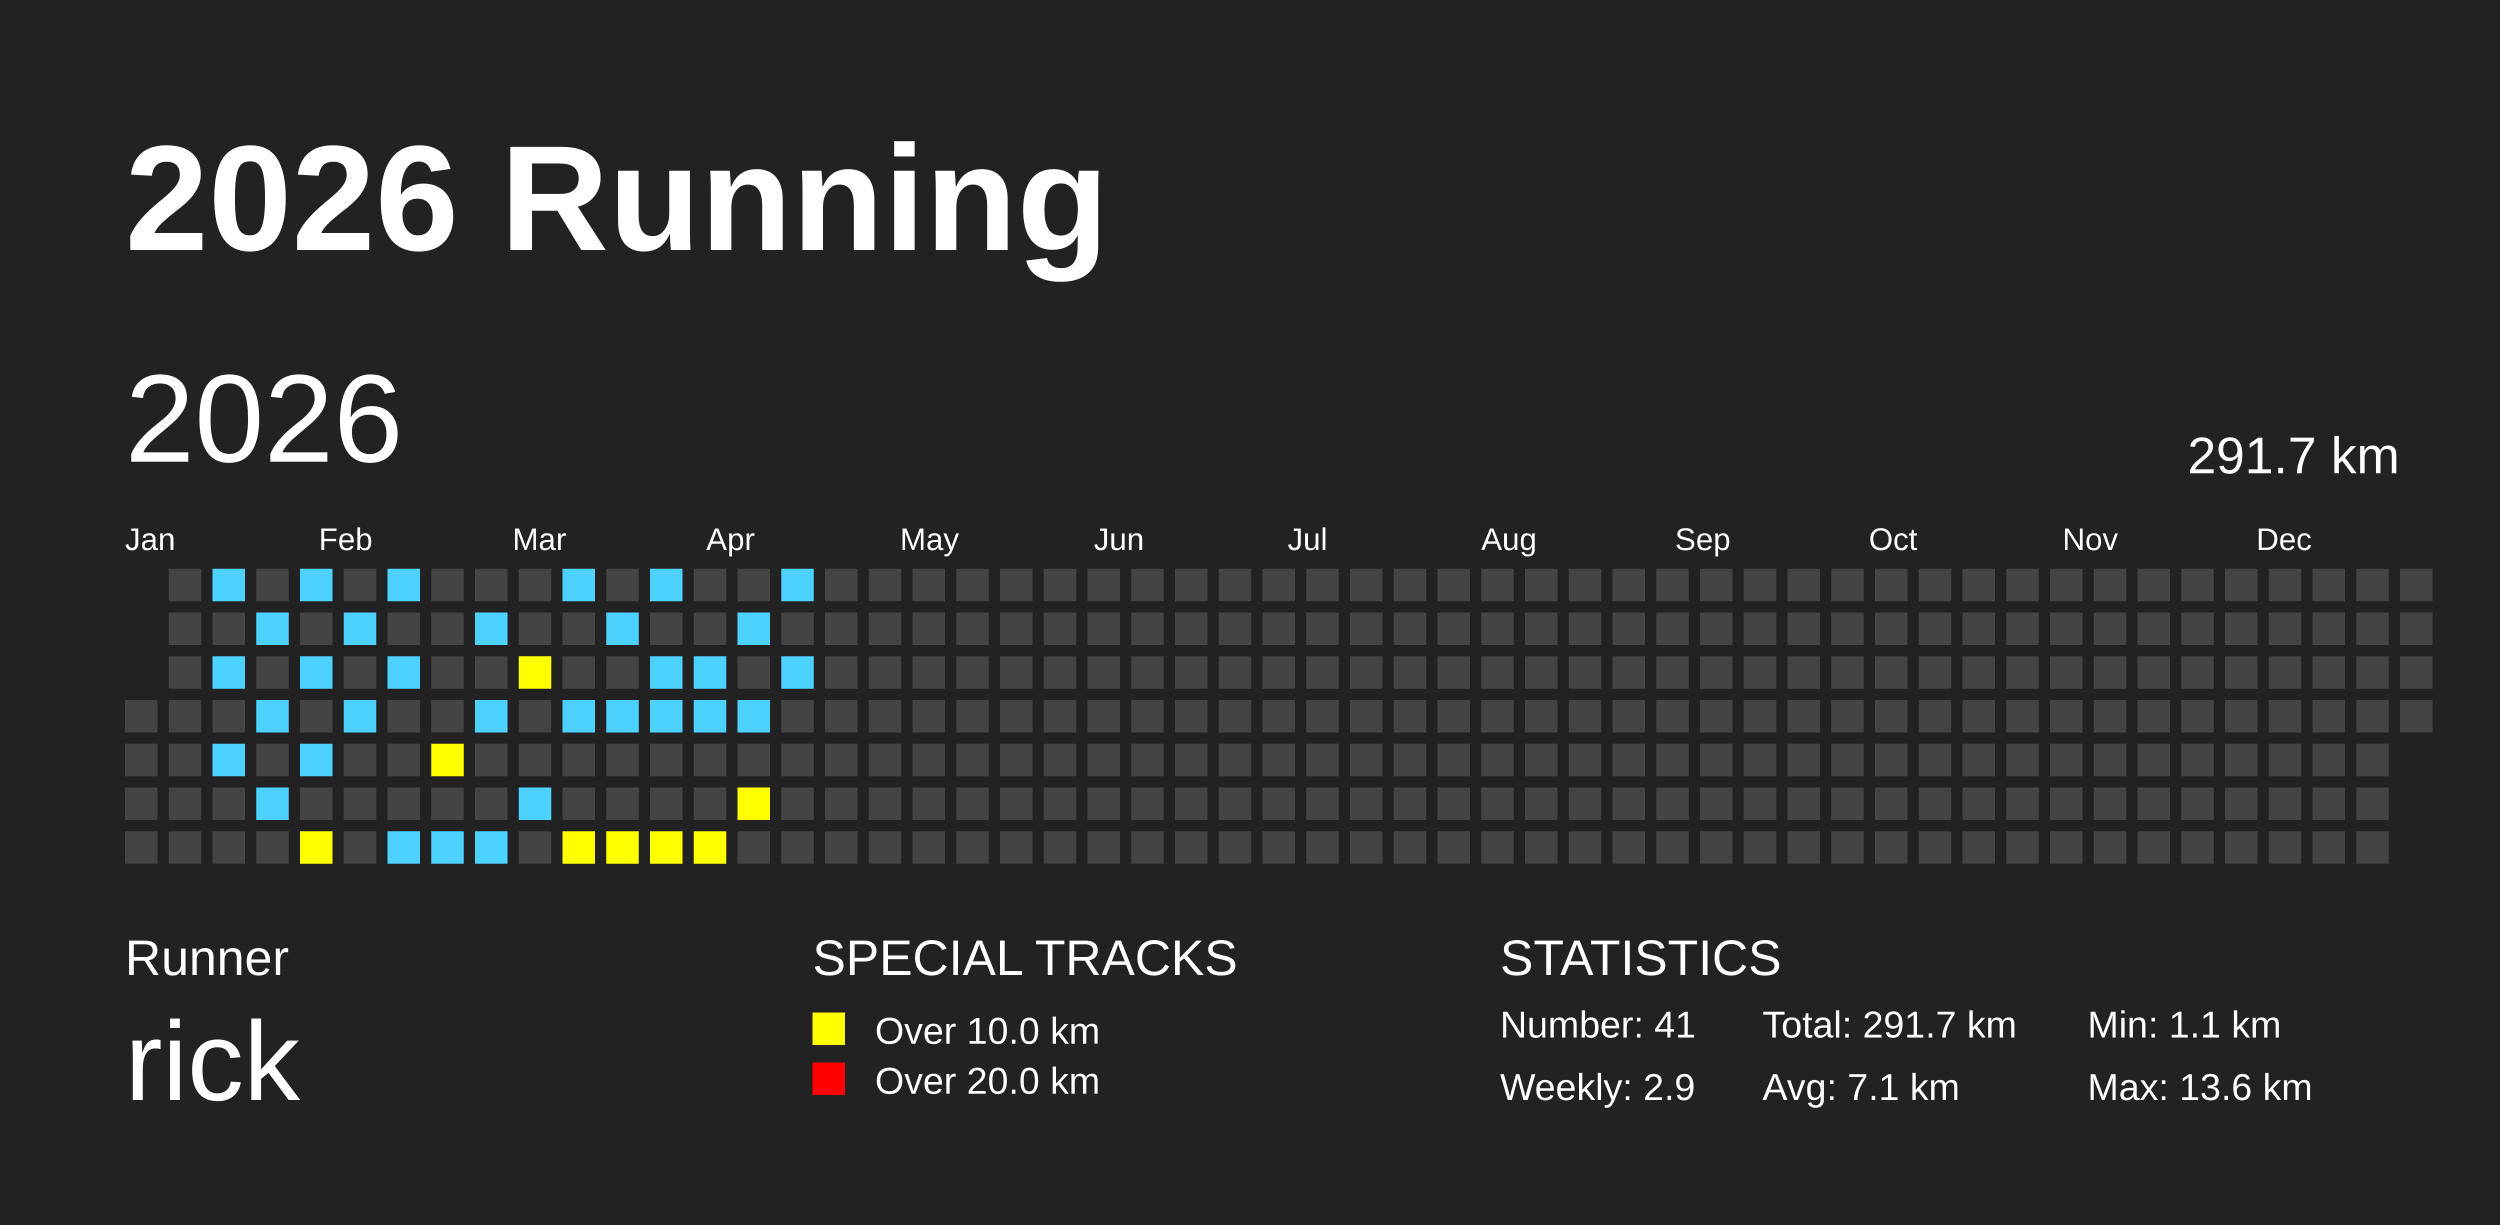
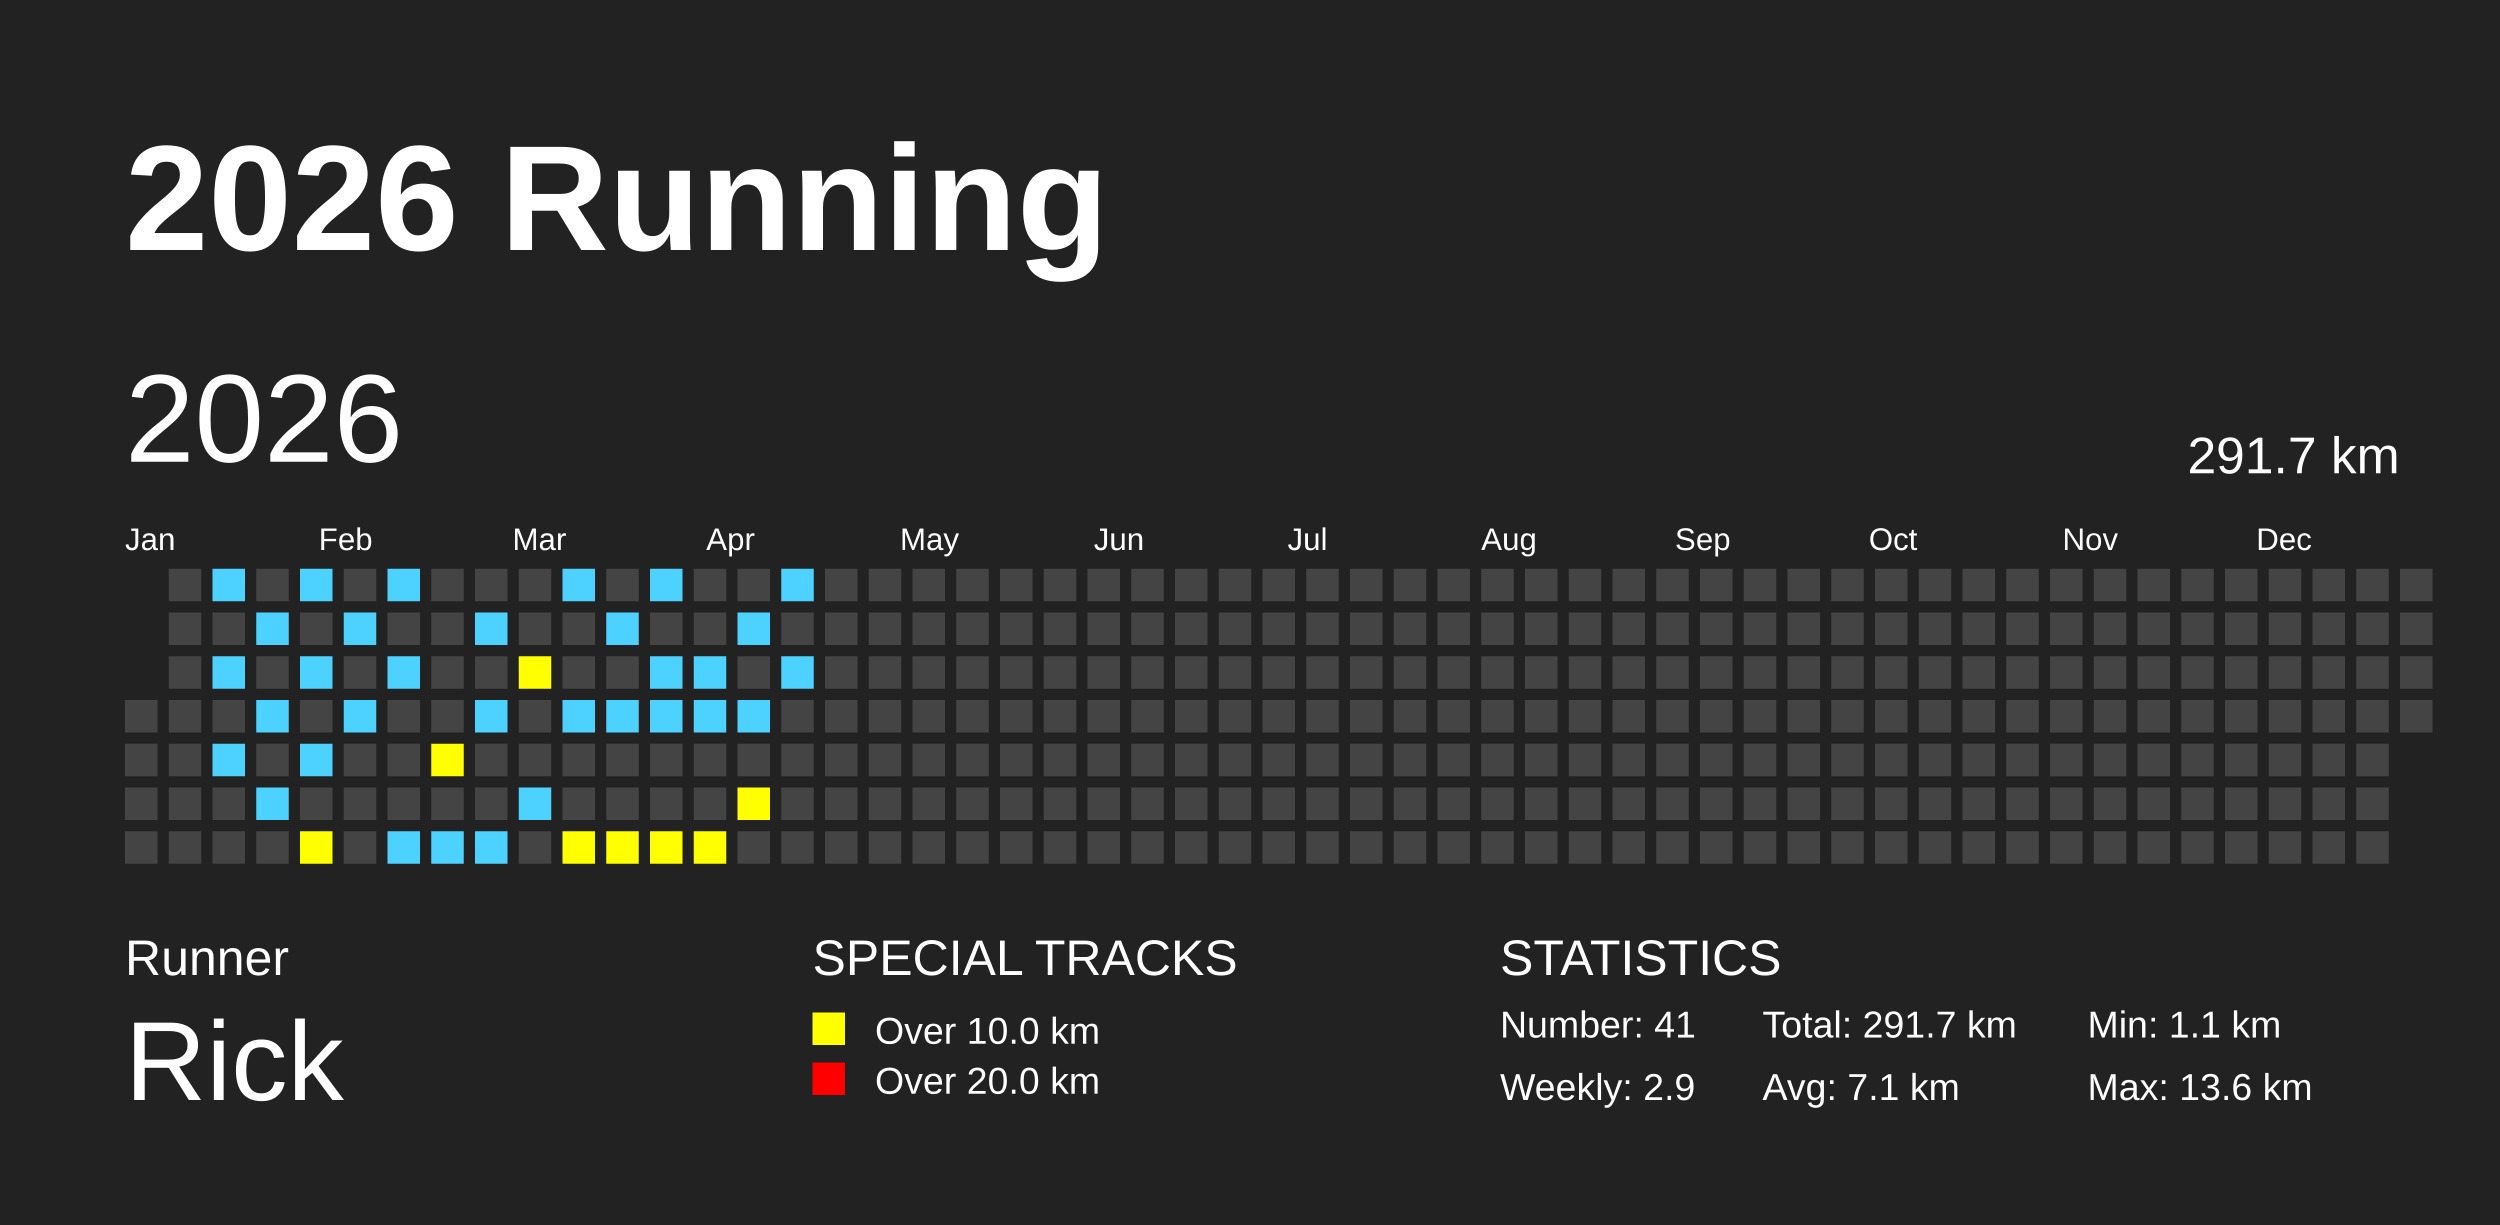
<svg xmlns="http://www.w3.org/2000/svg" baseProfile="full" height="98mm" version="1.1" viewBox="0,0,200,98" width="200mm">
  <defs />
  <rect fill="#222222" height="98" width="200" x="0" y="0" />
  <text fill="#FFFFFF" style="font-size:12px; font-family:Arial; font-weight:bold;" x="10" y="20">2026 Running</text>
  <text fill="#FFFFFF" style="font-size:4px; font-family:Arial" x="10" y="78">Runner</text>
-   <text fill="#FFFFFF" style="font-size:9px; font-family:Arial" x="10" y="88">rick</text>
+   <text fill="#FFFFFF" style="font-size:9px; font-family:Arial" x="10" y="88">Rick</text>
  <text fill="#FFFFFF" style="font-size:4px; font-family:Arial" x="65" y="78">SPECIAL TRACKS</text>
  <rect fill="yellow" height="2.6" width="2.6" x="65" y="81" />
  <text fill="#FFFFFF" style="font-size:3px; font-family:Arial" x="70" y="83.5">Over 10.0 km</text>
  <rect fill="red" height="2.6" width="2.6" x="65" y="85" />
  <text fill="#FFFFFF" style="font-size:3px; font-family:Arial" x="70" y="87.5">Over 20.0 km</text>
  <text fill="#FFFFFF" style="font-size:4px; font-family:Arial" x="120" y="78">STATISTICS</text>
  <text fill="#FFFFFF" style="font-size:3px; font-family:Arial" x="120" y="83">Number: 41</text>
  <text fill="#FFFFFF" style="font-size:3px; font-family:Arial" x="120" y="88">Weekly: 2.9</text>
  <text fill="#FFFFFF" style="font-size:3px; font-family:Arial" x="141" y="83">Total: 291.7 km</text>
  <text fill="#FFFFFF" style="font-size:3px; font-family:Arial" x="141" y="88">Avg: 7.1 km</text>
  <text fill="#FFFFFF" style="font-size:3px; font-family:Arial" x="167" y="83">Min: 1.1 km</text>
  <text fill="#FFFFFF" style="font-size:3px; font-family:Arial" x="167" y="88">Max: 13.6 km</text>
  <text dominant-baseline="hanging" fill="#FFFFFF" style="font-size:10.0px; font-family:Arial;" x="10" y="30">2026</text>
  <text dominant-baseline="hanging" fill="#FFFFFF" style="font-size:4.125px; font-family:Arial;" x="175" y="35">291.7 km</text>
  <text fill="#FFFFFF" style="font-size:2.5px; font-family:Arial" x="10.0" y="44">Jan</text>
  <text fill="#FFFFFF" style="font-size:2.5px; font-family:Arial" x="25.5" y="44">Feb</text>
  <text fill="#FFFFFF" style="font-size:2.5px; font-family:Arial" x="41.0" y="44">Mar</text>
  <text fill="#FFFFFF" style="font-size:2.5px; font-family:Arial" x="56.5" y="44">Apr</text>
  <text fill="#FFFFFF" style="font-size:2.5px; font-family:Arial" x="72.0" y="44">May</text>
  <text fill="#FFFFFF" style="font-size:2.5px; font-family:Arial" x="87.5" y="44">Jun</text>
  <text fill="#FFFFFF" style="font-size:2.5px; font-family:Arial" x="103.0" y="44">Jul</text>
  <text fill="#FFFFFF" style="font-size:2.5px; font-family:Arial" x="118.5" y="44">Aug</text>
  <text fill="#FFFFFF" style="font-size:2.5px; font-family:Arial" x="134.0" y="44">Sep</text>
  <text fill="#FFFFFF" style="font-size:2.5px; font-family:Arial" x="149.5" y="44">Oct</text>
  <text fill="#FFFFFF" style="font-size:2.5px; font-family:Arial" x="165.0" y="44">Nov</text>
  <text fill="#FFFFFF" style="font-size:2.5px; font-family:Arial" x="180.5" y="44">Dec</text>
  <rect fill="#444444" height="2.6" width="2.6" x="10.0" y="56.0" />
  <rect fill="#444444" height="2.6" width="2.6" x="10.0" y="59.5" />
  <rect fill="#444444" height="2.6" width="2.6" x="10.0" y="63.0" />
  <rect fill="#444444" height="2.6" width="2.6" x="10.0" y="66.5" />
  <rect fill="#444444" height="2.6" width="2.6" x="13.5" y="45.5" />
  <rect fill="#444444" height="2.6" width="2.6" x="13.5" y="49.0" />
  <rect fill="#444444" height="2.6" width="2.6" x="13.5" y="52.5" />
  <rect fill="#444444" height="2.6" width="2.6" x="13.5" y="56.0" />
  <rect fill="#444444" height="2.6" width="2.6" x="13.5" y="59.5" />
  <rect fill="#444444" height="2.6" width="2.6" x="13.5" y="63.0" />
  <rect fill="#444444" height="2.6" width="2.6" x="13.5" y="66.5" />
  <rect fill="#4DD2FF" height="2.6" width="2.6" x="17.0" y="45.5" />
  <rect fill="#444444" height="2.6" width="2.6" x="17.0" y="49.0" />
  <rect fill="#4DD2FF" height="2.6" width="2.6" x="17.0" y="52.5" />
  <rect fill="#444444" height="2.6" width="2.6" x="17.0" y="56.0" />
  <rect fill="#4DD2FF" height="2.6" width="2.6" x="17.0" y="59.5" />
  <rect fill="#444444" height="2.6" width="2.6" x="17.0" y="63.0" />
  <rect fill="#444444" height="2.6" width="2.6" x="17.0" y="66.5" />
  <rect fill="#444444" height="2.6" width="2.6" x="20.5" y="45.5" />
  <rect fill="#4DD2FF" height="2.6" width="2.6" x="20.5" y="49.0" />
  <rect fill="#444444" height="2.6" width="2.6" x="20.5" y="52.5" />
  <rect fill="#4DD2FF" height="2.6" width="2.6" x="20.5" y="56.0" />
  <rect fill="#444444" height="2.6" width="2.6" x="20.5" y="59.5" />
  <rect fill="#4DD2FF" height="2.6" width="2.6" x="20.5" y="63.0" />
  <rect fill="#444444" height="2.6" width="2.6" x="20.5" y="66.5" />
  <rect fill="#4DD2FF" height="2.6" width="2.6" x="24.0" y="45.5" />
  <rect fill="#444444" height="2.6" width="2.6" x="24.0" y="49.0" />
  <rect fill="#4DD2FF" height="2.6" width="2.6" x="24.0" y="52.5" />
  <rect fill="#444444" height="2.6" width="2.6" x="24.0" y="56.0" />
  <rect fill="#4DD2FF" height="2.6" width="2.6" x="24.0" y="59.5" />
  <rect fill="#444444" height="2.6" width="2.6" x="24.0" y="63.0" />
  <rect fill="yellow" height="2.6" width="2.6" x="24.0" y="66.5" />
  <rect fill="#444444" height="2.6" width="2.6" x="27.5" y="45.5" />
  <rect fill="#4DD2FF" height="2.6" width="2.6" x="27.5" y="49.0" />
  <rect fill="#444444" height="2.6" width="2.6" x="27.5" y="52.5" />
  <rect fill="#4DD2FF" height="2.6" width="2.6" x="27.5" y="56.0" />
  <rect fill="#444444" height="2.6" width="2.6" x="27.5" y="59.5" />
  <rect fill="#444444" height="2.6" width="2.6" x="27.5" y="63.0" />
  <rect fill="#444444" height="2.6" width="2.6" x="27.5" y="66.5" />
  <rect fill="#4DD2FF" height="2.6" width="2.6" x="31.0" y="45.5" />
  <rect fill="#444444" height="2.6" width="2.6" x="31.0" y="49.0" />
  <rect fill="#4DD2FF" height="2.6" width="2.6" x="31.0" y="52.5" />
  <rect fill="#444444" height="2.6" width="2.6" x="31.0" y="56.0" />
  <rect fill="#444444" height="2.6" width="2.6" x="31.0" y="59.5" />
  <rect fill="#444444" height="2.6" width="2.6" x="31.0" y="63.0" />
  <rect fill="#4DD2FF" height="2.6" width="2.6" x="31.0" y="66.5" />
  <rect fill="#444444" height="2.6" width="2.6" x="34.5" y="45.5" />
  <rect fill="#444444" height="2.6" width="2.6" x="34.5" y="49.0" />
  <rect fill="#444444" height="2.6" width="2.6" x="34.5" y="52.5" />
  <rect fill="#444444" height="2.6" width="2.6" x="34.5" y="56.0" />
  <rect fill="yellow" height="2.6" width="2.6" x="34.5" y="59.5" />
  <rect fill="#444444" height="2.6" width="2.6" x="34.5" y="63.0" />
  <rect fill="#4DD2FF" height="2.6" width="2.6" x="34.5" y="66.5" />
  <rect fill="#444444" height="2.6" width="2.6" x="38.0" y="45.5" />
  <rect fill="#4DD2FF" height="2.6" width="2.6" x="38.0" y="49.0" />
  <rect fill="#444444" height="2.6" width="2.6" x="38.0" y="52.5" />
  <rect fill="#4DD2FF" height="2.6" width="2.6" x="38.0" y="56.0" />
  <rect fill="#444444" height="2.6" width="2.6" x="38.0" y="59.5" />
  <rect fill="#444444" height="2.6" width="2.6" x="38.0" y="63.0" />
  <rect fill="#4DD2FF" height="2.6" width="2.6" x="38.0" y="66.5" />
  <rect fill="#444444" height="2.6" width="2.6" x="41.5" y="45.5" />
  <rect fill="#444444" height="2.6" width="2.6" x="41.5" y="49.0" />
  <rect fill="yellow" height="2.6" width="2.6" x="41.5" y="52.5" />
  <rect fill="#444444" height="2.6" width="2.6" x="41.5" y="56.0" />
  <rect fill="#444444" height="2.6" width="2.6" x="41.5" y="59.5" />
  <rect fill="#4DD2FF" height="2.6" width="2.6" x="41.5" y="63.0" />
  <rect fill="#444444" height="2.6" width="2.6" x="41.5" y="66.5" />
  <rect fill="#4DD2FF" height="2.6" width="2.6" x="45.0" y="45.5" />
  <rect fill="#444444" height="2.6" width="2.6" x="45.0" y="49.0" />
  <rect fill="#444444" height="2.6" width="2.6" x="45.0" y="52.5" />
  <rect fill="#4DD2FF" height="2.6" width="2.6" x="45.0" y="56.0" />
  <rect fill="#444444" height="2.6" width="2.6" x="45.0" y="59.5" />
  <rect fill="#444444" height="2.6" width="2.6" x="45.0" y="63.0" />
  <rect fill="yellow" height="2.6" width="2.6" x="45.0" y="66.5" />
  <rect fill="#444444" height="2.6" width="2.6" x="48.5" y="45.5" />
  <rect fill="#4DD2FF" height="2.6" width="2.6" x="48.5" y="49.0" />
  <rect fill="#444444" height="2.6" width="2.6" x="48.5" y="52.5" />
  <rect fill="#4DD2FF" height="2.6" width="2.6" x="48.5" y="56.0" />
  <rect fill="#444444" height="2.6" width="2.6" x="48.5" y="59.5" />
  <rect fill="#444444" height="2.6" width="2.6" x="48.5" y="63.0" />
  <rect fill="yellow" height="2.6" width="2.6" x="48.5" y="66.5" />
  <rect fill="#4DD2FF" height="2.6" width="2.6" x="52.0" y="45.5" />
  <rect fill="#444444" height="2.6" width="2.6" x="52.0" y="49.0" />
  <rect fill="#4DD2FF" height="2.6" width="2.6" x="52.0" y="52.5" />
  <rect fill="#4DD2FF" height="2.6" width="2.6" x="52.0" y="56.0" />
  <rect fill="#444444" height="2.6" width="2.6" x="52.0" y="59.5" />
  <rect fill="#444444" height="2.6" width="2.6" x="52.0" y="63.0" />
  <rect fill="yellow" height="2.6" width="2.6" x="52.0" y="66.5" />
  <rect fill="#444444" height="2.6" width="2.6" x="55.5" y="45.5" />
  <rect fill="#444444" height="2.6" width="2.6" x="55.5" y="49.0" />
  <rect fill="#4DD2FF" height="2.6" width="2.6" x="55.5" y="52.5" />
  <rect fill="#4DD2FF" height="2.6" width="2.6" x="55.5" y="56.0" />
  <rect fill="#444444" height="2.6" width="2.6" x="55.5" y="59.5" />
  <rect fill="#444444" height="2.6" width="2.6" x="55.5" y="63.0" />
  <rect fill="yellow" height="2.6" width="2.6" x="55.5" y="66.5" />
  <rect fill="#444444" height="2.6" width="2.6" x="59.0" y="45.5" />
  <rect fill="#4DD2FF" height="2.6" width="2.6" x="59.0" y="49.0" />
  <rect fill="#444444" height="2.6" width="2.6" x="59.0" y="52.5" />
  <rect fill="#4DD2FF" height="2.6" width="2.6" x="59.0" y="56.0" />
  <rect fill="#444444" height="2.6" width="2.6" x="59.0" y="59.5" />
  <rect fill="yellow" height="2.6" width="2.6" x="59.0" y="63.0" />
  <rect fill="#444444" height="2.6" width="2.6" x="59.0" y="66.5" />
  <rect fill="#4DD2FF" height="2.6" width="2.6" x="62.5" y="45.5" />
  <rect fill="#444444" height="2.6" width="2.6" x="62.5" y="49.0" />
  <rect fill="#4DD2FF" height="2.6" width="2.6" x="62.5" y="52.5" />
  <rect fill="#444444" height="2.6" width="2.6" x="62.5" y="56.0" />
  <rect fill="#444444" height="2.6" width="2.6" x="62.5" y="59.5" />
  <rect fill="#444444" height="2.6" width="2.6" x="62.5" y="63.0" />
  <rect fill="#444444" height="2.6" width="2.6" x="62.5" y="66.5" />
  <rect fill="#444444" height="2.6" width="2.6" x="66.0" y="45.5" />
  <rect fill="#444444" height="2.6" width="2.6" x="66.0" y="49.0" />
  <rect fill="#444444" height="2.6" width="2.6" x="66.0" y="52.5" />
  <rect fill="#444444" height="2.6" width="2.6" x="66.0" y="56.0" />
  <rect fill="#444444" height="2.6" width="2.6" x="66.0" y="59.5" />
  <rect fill="#444444" height="2.6" width="2.6" x="66.0" y="63.0" />
  <rect fill="#444444" height="2.6" width="2.6" x="66.0" y="66.5" />
  <rect fill="#444444" height="2.6" width="2.6" x="69.5" y="45.5" />
  <rect fill="#444444" height="2.6" width="2.6" x="69.5" y="49.0" />
  <rect fill="#444444" height="2.6" width="2.6" x="69.5" y="52.5" />
  <rect fill="#444444" height="2.6" width="2.6" x="69.5" y="56.0" />
  <rect fill="#444444" height="2.6" width="2.6" x="69.5" y="59.5" />
  <rect fill="#444444" height="2.6" width="2.6" x="69.5" y="63.0" />
  <rect fill="#444444" height="2.6" width="2.6" x="69.5" y="66.5" />
  <rect fill="#444444" height="2.6" width="2.6" x="73.0" y="45.5" />
  <rect fill="#444444" height="2.6" width="2.6" x="73.0" y="49.0" />
  <rect fill="#444444" height="2.6" width="2.6" x="73.0" y="52.5" />
  <rect fill="#444444" height="2.6" width="2.6" x="73.0" y="56.0" />
  <rect fill="#444444" height="2.6" width="2.6" x="73.0" y="59.5" />
  <rect fill="#444444" height="2.6" width="2.6" x="73.0" y="63.0" />
  <rect fill="#444444" height="2.6" width="2.6" x="73.0" y="66.5" />
  <rect fill="#444444" height="2.6" width="2.6" x="76.5" y="45.5" />
  <rect fill="#444444" height="2.6" width="2.6" x="76.5" y="49.0" />
  <rect fill="#444444" height="2.6" width="2.6" x="76.5" y="52.5" />
  <rect fill="#444444" height="2.6" width="2.6" x="76.5" y="56.0" />
  <rect fill="#444444" height="2.6" width="2.6" x="76.5" y="59.5" />
  <rect fill="#444444" height="2.6" width="2.6" x="76.5" y="63.0" />
  <rect fill="#444444" height="2.6" width="2.6" x="76.5" y="66.5" />
  <rect fill="#444444" height="2.6" width="2.6" x="80.0" y="45.5" />
  <rect fill="#444444" height="2.6" width="2.6" x="80.0" y="49.0" />
  <rect fill="#444444" height="2.6" width="2.6" x="80.0" y="52.5" />
  <rect fill="#444444" height="2.6" width="2.6" x="80.0" y="56.0" />
  <rect fill="#444444" height="2.6" width="2.6" x="80.0" y="59.5" />
  <rect fill="#444444" height="2.6" width="2.6" x="80.0" y="63.0" />
  <rect fill="#444444" height="2.6" width="2.6" x="80.0" y="66.5" />
  <rect fill="#444444" height="2.6" width="2.6" x="83.5" y="45.5" />
  <rect fill="#444444" height="2.6" width="2.6" x="83.5" y="49.0" />
  <rect fill="#444444" height="2.6" width="2.6" x="83.5" y="52.5" />
  <rect fill="#444444" height="2.6" width="2.6" x="83.5" y="56.0" />
  <rect fill="#444444" height="2.6" width="2.6" x="83.5" y="59.5" />
  <rect fill="#444444" height="2.6" width="2.6" x="83.5" y="63.0" />
  <rect fill="#444444" height="2.6" width="2.6" x="83.5" y="66.5" />
  <rect fill="#444444" height="2.6" width="2.6" x="87.0" y="45.5" />
  <rect fill="#444444" height="2.6" width="2.6" x="87.0" y="49.0" />
  <rect fill="#444444" height="2.6" width="2.6" x="87.0" y="52.5" />
  <rect fill="#444444" height="2.6" width="2.6" x="87.0" y="56.0" />
  <rect fill="#444444" height="2.6" width="2.6" x="87.0" y="59.5" />
  <rect fill="#444444" height="2.6" width="2.6" x="87.0" y="63.0" />
  <rect fill="#444444" height="2.6" width="2.6" x="87.0" y="66.5" />
  <rect fill="#444444" height="2.6" width="2.6" x="90.5" y="45.5" />
  <rect fill="#444444" height="2.6" width="2.6" x="90.5" y="49.0" />
  <rect fill="#444444" height="2.6" width="2.6" x="90.5" y="52.5" />
  <rect fill="#444444" height="2.6" width="2.6" x="90.5" y="56.0" />
  <rect fill="#444444" height="2.6" width="2.6" x="90.5" y="59.5" />
  <rect fill="#444444" height="2.6" width="2.6" x="90.5" y="63.0" />
  <rect fill="#444444" height="2.6" width="2.6" x="90.5" y="66.5" />
  <rect fill="#444444" height="2.6" width="2.6" x="94.0" y="45.5" />
  <rect fill="#444444" height="2.6" width="2.6" x="94.0" y="49.0" />
  <rect fill="#444444" height="2.6" width="2.6" x="94.0" y="52.5" />
  <rect fill="#444444" height="2.6" width="2.6" x="94.0" y="56.0" />
  <rect fill="#444444" height="2.6" width="2.6" x="94.0" y="59.5" />
  <rect fill="#444444" height="2.6" width="2.6" x="94.0" y="63.0" />
  <rect fill="#444444" height="2.6" width="2.6" x="94.0" y="66.5" />
  <rect fill="#444444" height="2.6" width="2.6" x="97.5" y="45.5" />
  <rect fill="#444444" height="2.6" width="2.6" x="97.5" y="49.0" />
  <rect fill="#444444" height="2.6" width="2.6" x="97.5" y="52.5" />
  <rect fill="#444444" height="2.6" width="2.6" x="97.5" y="56.0" />
  <rect fill="#444444" height="2.6" width="2.6" x="97.5" y="59.5" />
  <rect fill="#444444" height="2.6" width="2.6" x="97.5" y="63.0" />
  <rect fill="#444444" height="2.6" width="2.6" x="97.5" y="66.5" />
  <rect fill="#444444" height="2.6" width="2.6" x="101.0" y="45.5" />
  <rect fill="#444444" height="2.6" width="2.6" x="101.0" y="49.0" />
  <rect fill="#444444" height="2.6" width="2.6" x="101.0" y="52.5" />
  <rect fill="#444444" height="2.6" width="2.6" x="101.0" y="56.0" />
  <rect fill="#444444" height="2.6" width="2.6" x="101.0" y="59.5" />
  <rect fill="#444444" height="2.6" width="2.6" x="101.0" y="63.0" />
  <rect fill="#444444" height="2.6" width="2.6" x="101.0" y="66.5" />
  <rect fill="#444444" height="2.6" width="2.6" x="104.5" y="45.5" />
  <rect fill="#444444" height="2.6" width="2.6" x="104.5" y="49.0" />
  <rect fill="#444444" height="2.6" width="2.6" x="104.5" y="52.5" />
  <rect fill="#444444" height="2.6" width="2.6" x="104.5" y="56.0" />
  <rect fill="#444444" height="2.6" width="2.6" x="104.5" y="59.5" />
  <rect fill="#444444" height="2.6" width="2.6" x="104.5" y="63.0" />
  <rect fill="#444444" height="2.6" width="2.6" x="104.5" y="66.5" />
  <rect fill="#444444" height="2.6" width="2.6" x="108.0" y="45.5" />
  <rect fill="#444444" height="2.6" width="2.6" x="108.0" y="49.0" />
  <rect fill="#444444" height="2.6" width="2.6" x="108.0" y="52.5" />
  <rect fill="#444444" height="2.6" width="2.6" x="108.0" y="56.0" />
  <rect fill="#444444" height="2.6" width="2.6" x="108.0" y="59.5" />
  <rect fill="#444444" height="2.6" width="2.6" x="108.0" y="63.0" />
  <rect fill="#444444" height="2.6" width="2.6" x="108.0" y="66.5" />
  <rect fill="#444444" height="2.6" width="2.6" x="111.5" y="45.5" />
  <rect fill="#444444" height="2.6" width="2.6" x="111.5" y="49.0" />
  <rect fill="#444444" height="2.6" width="2.6" x="111.5" y="52.5" />
  <rect fill="#444444" height="2.6" width="2.6" x="111.5" y="56.0" />
  <rect fill="#444444" height="2.6" width="2.6" x="111.5" y="59.5" />
  <rect fill="#444444" height="2.6" width="2.6" x="111.5" y="63.0" />
  <rect fill="#444444" height="2.6" width="2.6" x="111.5" y="66.5" />
  <rect fill="#444444" height="2.6" width="2.6" x="115.0" y="45.5" />
  <rect fill="#444444" height="2.6" width="2.6" x="115.0" y="49.0" />
  <rect fill="#444444" height="2.6" width="2.6" x="115.0" y="52.5" />
  <rect fill="#444444" height="2.6" width="2.6" x="115.0" y="56.0" />
  <rect fill="#444444" height="2.6" width="2.6" x="115.0" y="59.5" />
  <rect fill="#444444" height="2.6" width="2.6" x="115.0" y="63.0" />
  <rect fill="#444444" height="2.6" width="2.6" x="115.0" y="66.5" />
  <rect fill="#444444" height="2.6" width="2.6" x="118.5" y="45.5" />
  <rect fill="#444444" height="2.6" width="2.6" x="118.5" y="49.0" />
  <rect fill="#444444" height="2.6" width="2.6" x="118.5" y="52.5" />
  <rect fill="#444444" height="2.6" width="2.6" x="118.5" y="56.0" />
  <rect fill="#444444" height="2.6" width="2.6" x="118.5" y="59.5" />
  <rect fill="#444444" height="2.6" width="2.6" x="118.5" y="63.0" />
  <rect fill="#444444" height="2.6" width="2.6" x="118.5" y="66.5" />
  <rect fill="#444444" height="2.6" width="2.6" x="122.0" y="45.5" />
  <rect fill="#444444" height="2.6" width="2.6" x="122.0" y="49.0" />
  <rect fill="#444444" height="2.6" width="2.6" x="122.0" y="52.5" />
  <rect fill="#444444" height="2.6" width="2.6" x="122.0" y="56.0" />
  <rect fill="#444444" height="2.6" width="2.6" x="122.0" y="59.5" />
  <rect fill="#444444" height="2.6" width="2.6" x="122.0" y="63.0" />
  <rect fill="#444444" height="2.6" width="2.6" x="122.0" y="66.5" />
  <rect fill="#444444" height="2.6" width="2.6" x="125.5" y="45.5" />
  <rect fill="#444444" height="2.6" width="2.6" x="125.5" y="49.0" />
  <rect fill="#444444" height="2.6" width="2.6" x="125.5" y="52.5" />
  <rect fill="#444444" height="2.6" width="2.6" x="125.5" y="56.0" />
  <rect fill="#444444" height="2.6" width="2.6" x="125.5" y="59.5" />
  <rect fill="#444444" height="2.6" width="2.6" x="125.5" y="63.0" />
  <rect fill="#444444" height="2.6" width="2.6" x="125.5" y="66.5" />
  <rect fill="#444444" height="2.6" width="2.6" x="129.0" y="45.5" />
  <rect fill="#444444" height="2.6" width="2.6" x="129.0" y="49.0" />
  <rect fill="#444444" height="2.6" width="2.6" x="129.0" y="52.5" />
  <rect fill="#444444" height="2.6" width="2.6" x="129.0" y="56.0" />
  <rect fill="#444444" height="2.6" width="2.6" x="129.0" y="59.5" />
  <rect fill="#444444" height="2.6" width="2.6" x="129.0" y="63.0" />
  <rect fill="#444444" height="2.6" width="2.6" x="129.0" y="66.5" />
  <rect fill="#444444" height="2.6" width="2.6" x="132.5" y="45.5" />
  <rect fill="#444444" height="2.6" width="2.6" x="132.5" y="49.0" />
  <rect fill="#444444" height="2.6" width="2.6" x="132.5" y="52.5" />
  <rect fill="#444444" height="2.6" width="2.6" x="132.5" y="56.0" />
  <rect fill="#444444" height="2.6" width="2.6" x="132.5" y="59.5" />
  <rect fill="#444444" height="2.6" width="2.6" x="132.5" y="63.0" />
  <rect fill="#444444" height="2.6" width="2.6" x="132.5" y="66.5" />
  <rect fill="#444444" height="2.6" width="2.6" x="136.0" y="45.5" />
  <rect fill="#444444" height="2.6" width="2.6" x="136.0" y="49.0" />
  <rect fill="#444444" height="2.6" width="2.6" x="136.0" y="52.5" />
  <rect fill="#444444" height="2.6" width="2.6" x="136.0" y="56.0" />
  <rect fill="#444444" height="2.6" width="2.6" x="136.0" y="59.5" />
  <rect fill="#444444" height="2.6" width="2.6" x="136.0" y="63.0" />
  <rect fill="#444444" height="2.6" width="2.6" x="136.0" y="66.5" />
  <rect fill="#444444" height="2.6" width="2.6" x="139.5" y="45.5" />
  <rect fill="#444444" height="2.6" width="2.6" x="139.5" y="49.0" />
  <rect fill="#444444" height="2.6" width="2.6" x="139.5" y="52.5" />
  <rect fill="#444444" height="2.6" width="2.6" x="139.5" y="56.0" />
  <rect fill="#444444" height="2.6" width="2.6" x="139.5" y="59.5" />
  <rect fill="#444444" height="2.6" width="2.6" x="139.5" y="63.0" />
  <rect fill="#444444" height="2.6" width="2.6" x="139.5" y="66.5" />
  <rect fill="#444444" height="2.6" width="2.6" x="143.0" y="45.5" />
  <rect fill="#444444" height="2.6" width="2.6" x="143.0" y="49.0" />
  <rect fill="#444444" height="2.6" width="2.6" x="143.0" y="52.5" />
  <rect fill="#444444" height="2.6" width="2.6" x="143.0" y="56.0" />
  <rect fill="#444444" height="2.6" width="2.6" x="143.0" y="59.5" />
  <rect fill="#444444" height="2.6" width="2.6" x="143.0" y="63.0" />
  <rect fill="#444444" height="2.6" width="2.6" x="143.0" y="66.5" />
  <rect fill="#444444" height="2.6" width="2.6" x="146.5" y="45.5" />
  <rect fill="#444444" height="2.6" width="2.6" x="146.5" y="49.0" />
  <rect fill="#444444" height="2.6" width="2.6" x="146.5" y="52.5" />
  <rect fill="#444444" height="2.6" width="2.6" x="146.5" y="56.0" />
  <rect fill="#444444" height="2.6" width="2.6" x="146.5" y="59.5" />
  <rect fill="#444444" height="2.6" width="2.6" x="146.5" y="63.0" />
  <rect fill="#444444" height="2.6" width="2.6" x="146.5" y="66.5" />
  <rect fill="#444444" height="2.6" width="2.6" x="150.0" y="45.5" />
  <rect fill="#444444" height="2.6" width="2.6" x="150.0" y="49.0" />
  <rect fill="#444444" height="2.6" width="2.6" x="150.0" y="52.5" />
  <rect fill="#444444" height="2.6" width="2.6" x="150.0" y="56.0" />
  <rect fill="#444444" height="2.6" width="2.6" x="150.0" y="59.5" />
  <rect fill="#444444" height="2.6" width="2.6" x="150.0" y="63.0" />
  <rect fill="#444444" height="2.6" width="2.6" x="150.0" y="66.5" />
  <rect fill="#444444" height="2.6" width="2.6" x="153.5" y="45.5" />
  <rect fill="#444444" height="2.6" width="2.6" x="153.5" y="49.0" />
  <rect fill="#444444" height="2.6" width="2.6" x="153.5" y="52.5" />
  <rect fill="#444444" height="2.6" width="2.6" x="153.5" y="56.0" />
  <rect fill="#444444" height="2.6" width="2.6" x="153.5" y="59.5" />
  <rect fill="#444444" height="2.6" width="2.6" x="153.5" y="63.0" />
  <rect fill="#444444" height="2.6" width="2.6" x="153.5" y="66.5" />
  <rect fill="#444444" height="2.6" width="2.6" x="157.0" y="45.5" />
  <rect fill="#444444" height="2.6" width="2.6" x="157.0" y="49.0" />
  <rect fill="#444444" height="2.6" width="2.6" x="157.0" y="52.5" />
  <rect fill="#444444" height="2.6" width="2.6" x="157.0" y="56.0" />
  <rect fill="#444444" height="2.6" width="2.6" x="157.0" y="59.5" />
  <rect fill="#444444" height="2.6" width="2.6" x="157.0" y="63.0" />
  <rect fill="#444444" height="2.6" width="2.6" x="157.0" y="66.5" />
  <rect fill="#444444" height="2.6" width="2.6" x="160.5" y="45.5" />
  <rect fill="#444444" height="2.6" width="2.6" x="160.5" y="49.0" />
  <rect fill="#444444" height="2.6" width="2.6" x="160.5" y="52.5" />
  <rect fill="#444444" height="2.6" width="2.6" x="160.5" y="56.0" />
  <rect fill="#444444" height="2.6" width="2.6" x="160.5" y="59.5" />
  <rect fill="#444444" height="2.6" width="2.6" x="160.5" y="63.0" />
  <rect fill="#444444" height="2.6" width="2.6" x="160.5" y="66.5" />
  <rect fill="#444444" height="2.6" width="2.6" x="164.0" y="45.5" />
  <rect fill="#444444" height="2.6" width="2.6" x="164.0" y="49.0" />
  <rect fill="#444444" height="2.6" width="2.6" x="164.0" y="52.5" />
  <rect fill="#444444" height="2.6" width="2.6" x="164.0" y="56.0" />
  <rect fill="#444444" height="2.6" width="2.6" x="164.0" y="59.5" />
  <rect fill="#444444" height="2.6" width="2.6" x="164.0" y="63.0" />
  <rect fill="#444444" height="2.6" width="2.6" x="164.0" y="66.5" />
  <rect fill="#444444" height="2.6" width="2.6" x="167.5" y="45.5" />
  <rect fill="#444444" height="2.6" width="2.6" x="167.5" y="49.0" />
  <rect fill="#444444" height="2.6" width="2.6" x="167.5" y="52.5" />
  <rect fill="#444444" height="2.6" width="2.6" x="167.5" y="56.0" />
  <rect fill="#444444" height="2.6" width="2.6" x="167.5" y="59.5" />
  <rect fill="#444444" height="2.6" width="2.6" x="167.5" y="63.0" />
  <rect fill="#444444" height="2.6" width="2.6" x="167.5" y="66.5" />
  <rect fill="#444444" height="2.6" width="2.6" x="171.0" y="45.5" />
  <rect fill="#444444" height="2.6" width="2.6" x="171.0" y="49.0" />
  <rect fill="#444444" height="2.6" width="2.6" x="171.0" y="52.5" />
  <rect fill="#444444" height="2.6" width="2.6" x="171.0" y="56.0" />
  <rect fill="#444444" height="2.6" width="2.6" x="171.0" y="59.5" />
  <rect fill="#444444" height="2.6" width="2.6" x="171.0" y="63.0" />
  <rect fill="#444444" height="2.6" width="2.6" x="171.0" y="66.5" />
  <rect fill="#444444" height="2.6" width="2.6" x="174.5" y="45.5" />
  <rect fill="#444444" height="2.6" width="2.6" x="174.5" y="49.0" />
  <rect fill="#444444" height="2.6" width="2.6" x="174.5" y="52.5" />
  <rect fill="#444444" height="2.6" width="2.6" x="174.5" y="56.0" />
  <rect fill="#444444" height="2.6" width="2.6" x="174.5" y="59.5" />
  <rect fill="#444444" height="2.6" width="2.6" x="174.5" y="63.0" />
  <rect fill="#444444" height="2.6" width="2.6" x="174.5" y="66.5" />
  <rect fill="#444444" height="2.6" width="2.6" x="178.0" y="45.5" />
  <rect fill="#444444" height="2.6" width="2.6" x="178.0" y="49.0" />
  <rect fill="#444444" height="2.6" width="2.6" x="178.0" y="52.5" />
  <rect fill="#444444" height="2.6" width="2.6" x="178.0" y="56.0" />
  <rect fill="#444444" height="2.6" width="2.6" x="178.0" y="59.5" />
  <rect fill="#444444" height="2.6" width="2.6" x="178.0" y="63.0" />
  <rect fill="#444444" height="2.6" width="2.6" x="178.0" y="66.5" />
  <rect fill="#444444" height="2.6" width="2.6" x="181.5" y="45.5" />
  <rect fill="#444444" height="2.6" width="2.6" x="181.5" y="49.0" />
  <rect fill="#444444" height="2.6" width="2.6" x="181.5" y="52.5" />
  <rect fill="#444444" height="2.6" width="2.6" x="181.5" y="56.0" />
  <rect fill="#444444" height="2.6" width="2.6" x="181.5" y="59.5" />
  <rect fill="#444444" height="2.6" width="2.6" x="181.5" y="63.0" />
  <rect fill="#444444" height="2.6" width="2.6" x="181.5" y="66.5" />
  <rect fill="#444444" height="2.6" width="2.6" x="185.0" y="45.5" />
  <rect fill="#444444" height="2.6" width="2.6" x="185.0" y="49.0" />
  <rect fill="#444444" height="2.6" width="2.6" x="185.0" y="52.5" />
  <rect fill="#444444" height="2.6" width="2.6" x="185.0" y="56.0" />
  <rect fill="#444444" height="2.6" width="2.6" x="185.0" y="59.5" />
  <rect fill="#444444" height="2.6" width="2.6" x="185.0" y="63.0" />
  <rect fill="#444444" height="2.6" width="2.6" x="185.0" y="66.5" />
  <rect fill="#444444" height="2.6" width="2.6" x="188.5" y="45.5" />
  <rect fill="#444444" height="2.6" width="2.6" x="188.5" y="49.0" />
  <rect fill="#444444" height="2.6" width="2.6" x="188.5" y="52.5" />
  <rect fill="#444444" height="2.6" width="2.6" x="188.5" y="56.0" />
  <rect fill="#444444" height="2.6" width="2.6" x="188.5" y="59.5" />
  <rect fill="#444444" height="2.6" width="2.6" x="188.5" y="63.0" />
  <rect fill="#444444" height="2.6" width="2.6" x="188.5" y="66.5" />
  <rect fill="#444444" height="2.6" width="2.6" x="192.0" y="45.5" />
  <rect fill="#444444" height="2.6" width="2.6" x="192.0" y="49.0" />
  <rect fill="#444444" height="2.6" width="2.6" x="192.0" y="52.5" />
  <rect fill="#444444" height="2.6" width="2.6" x="192.0" y="56.0" />
</svg>
